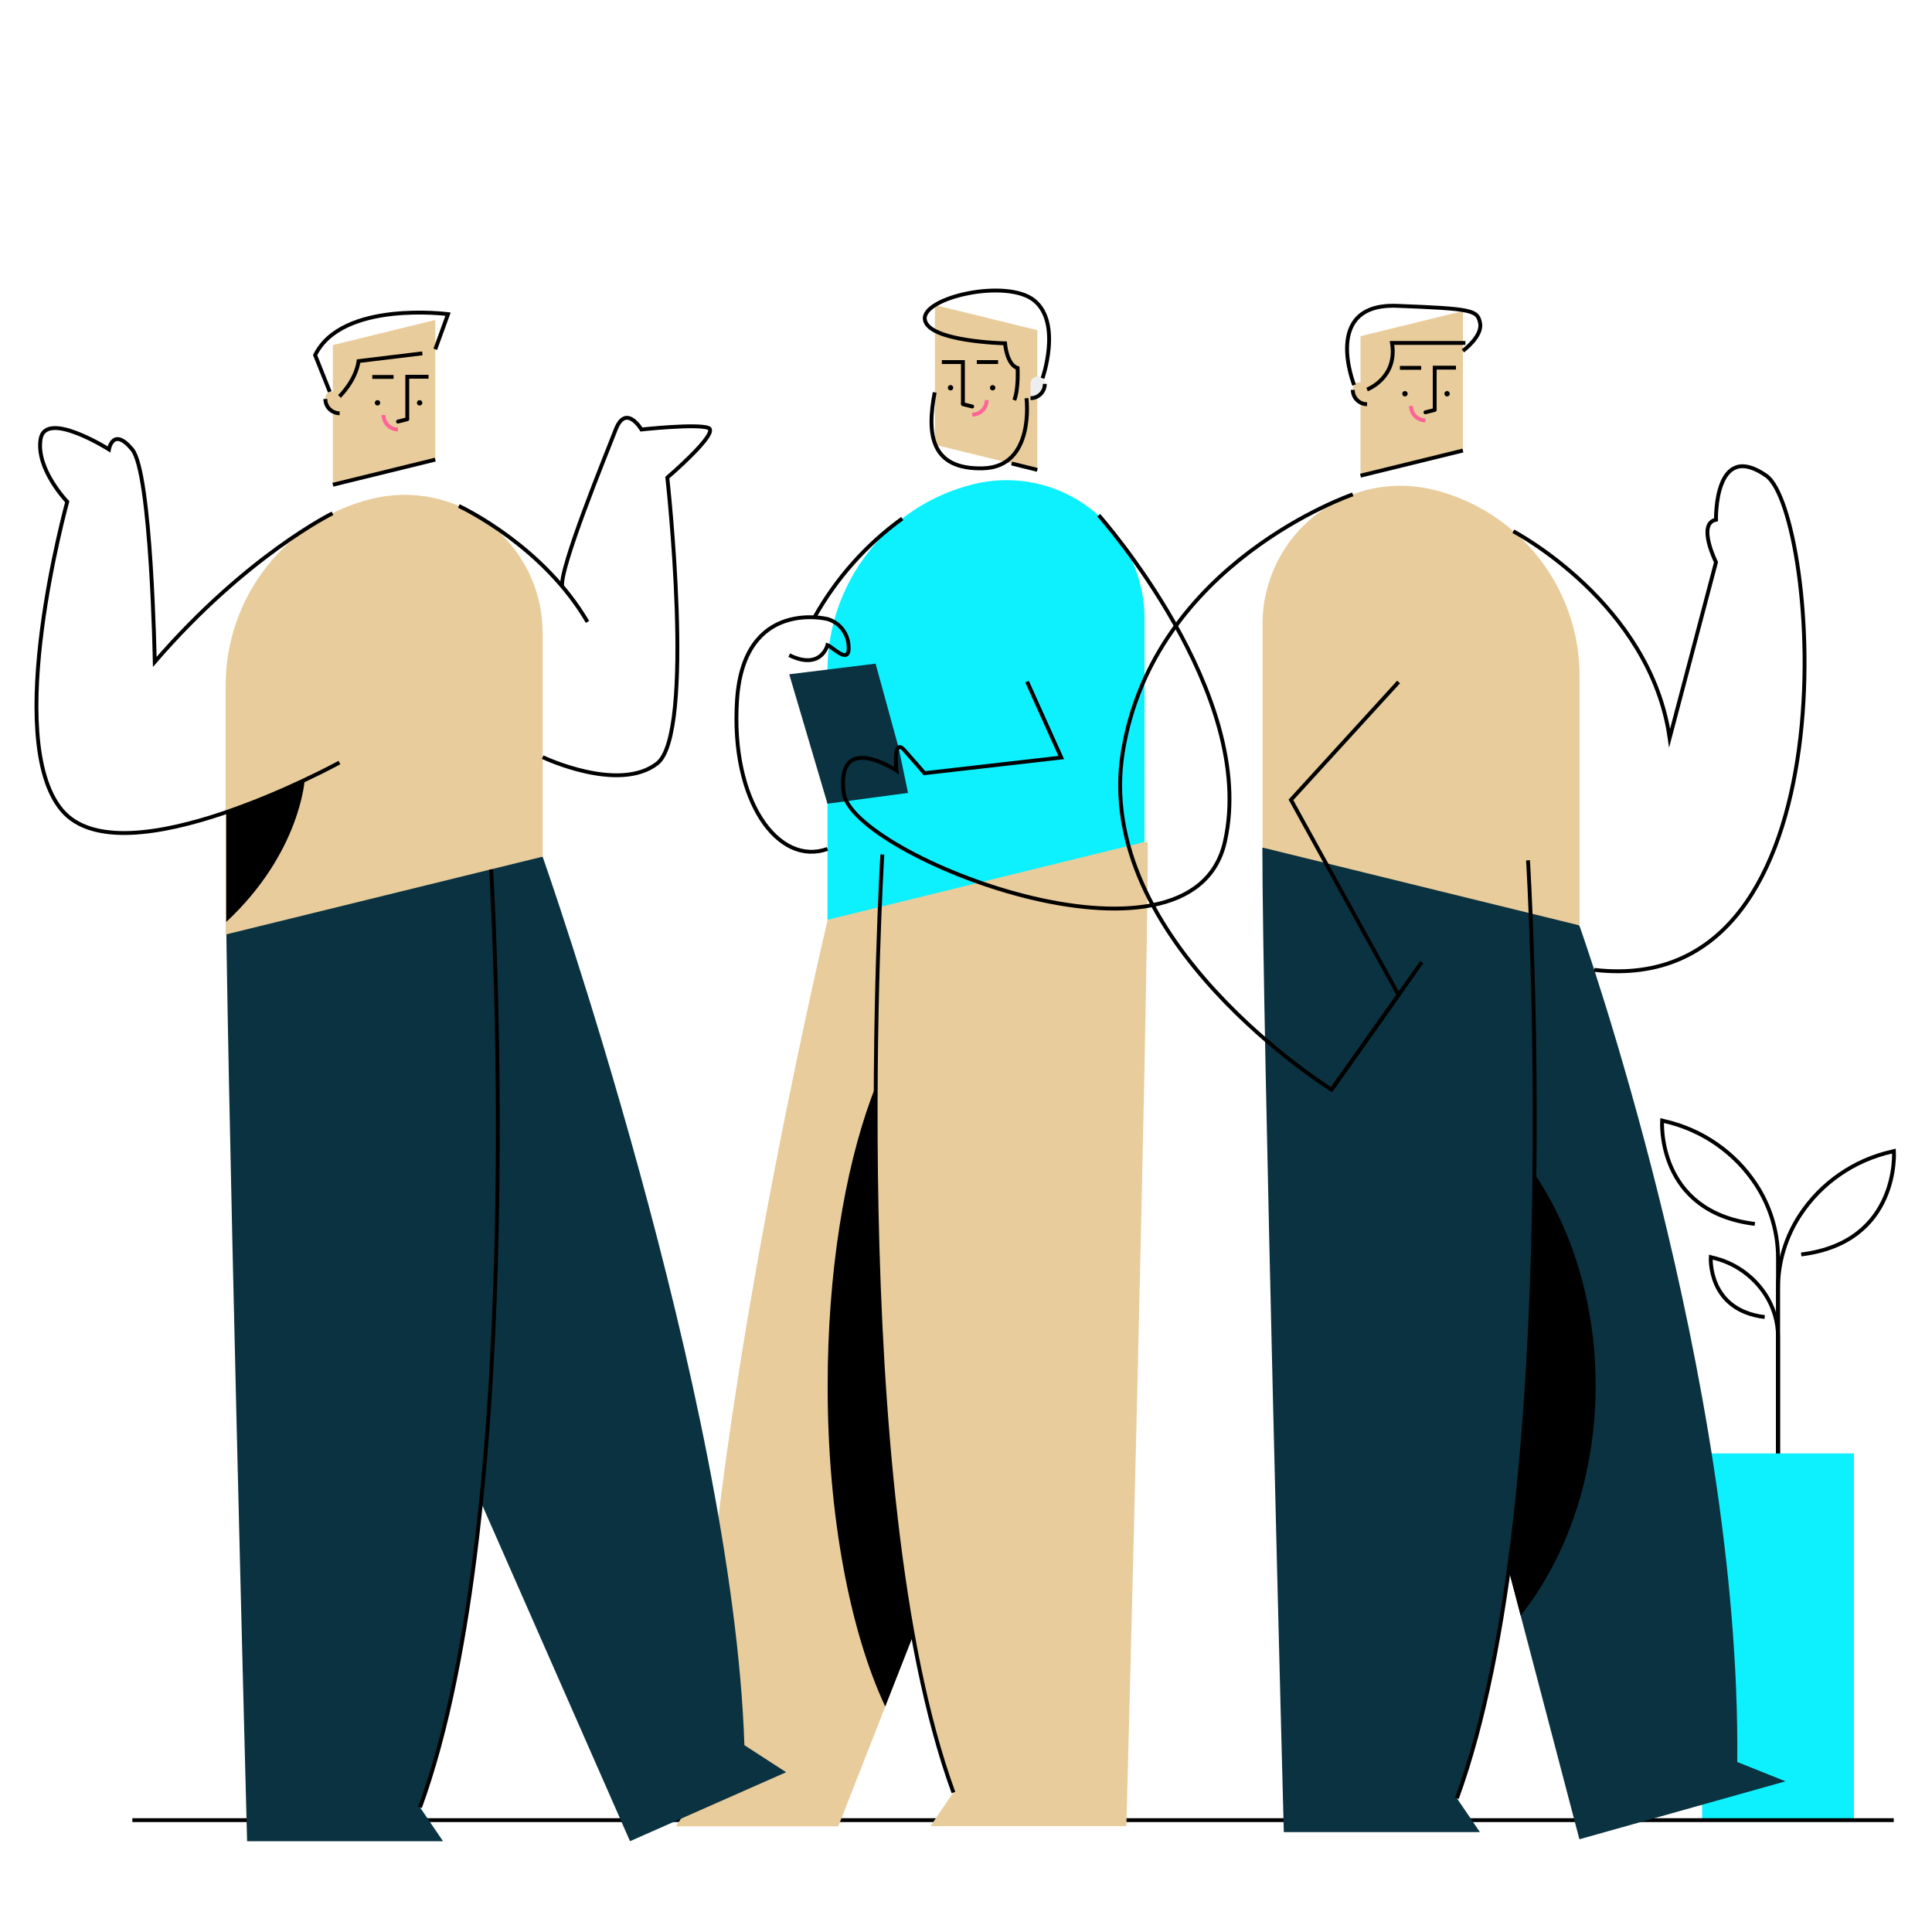
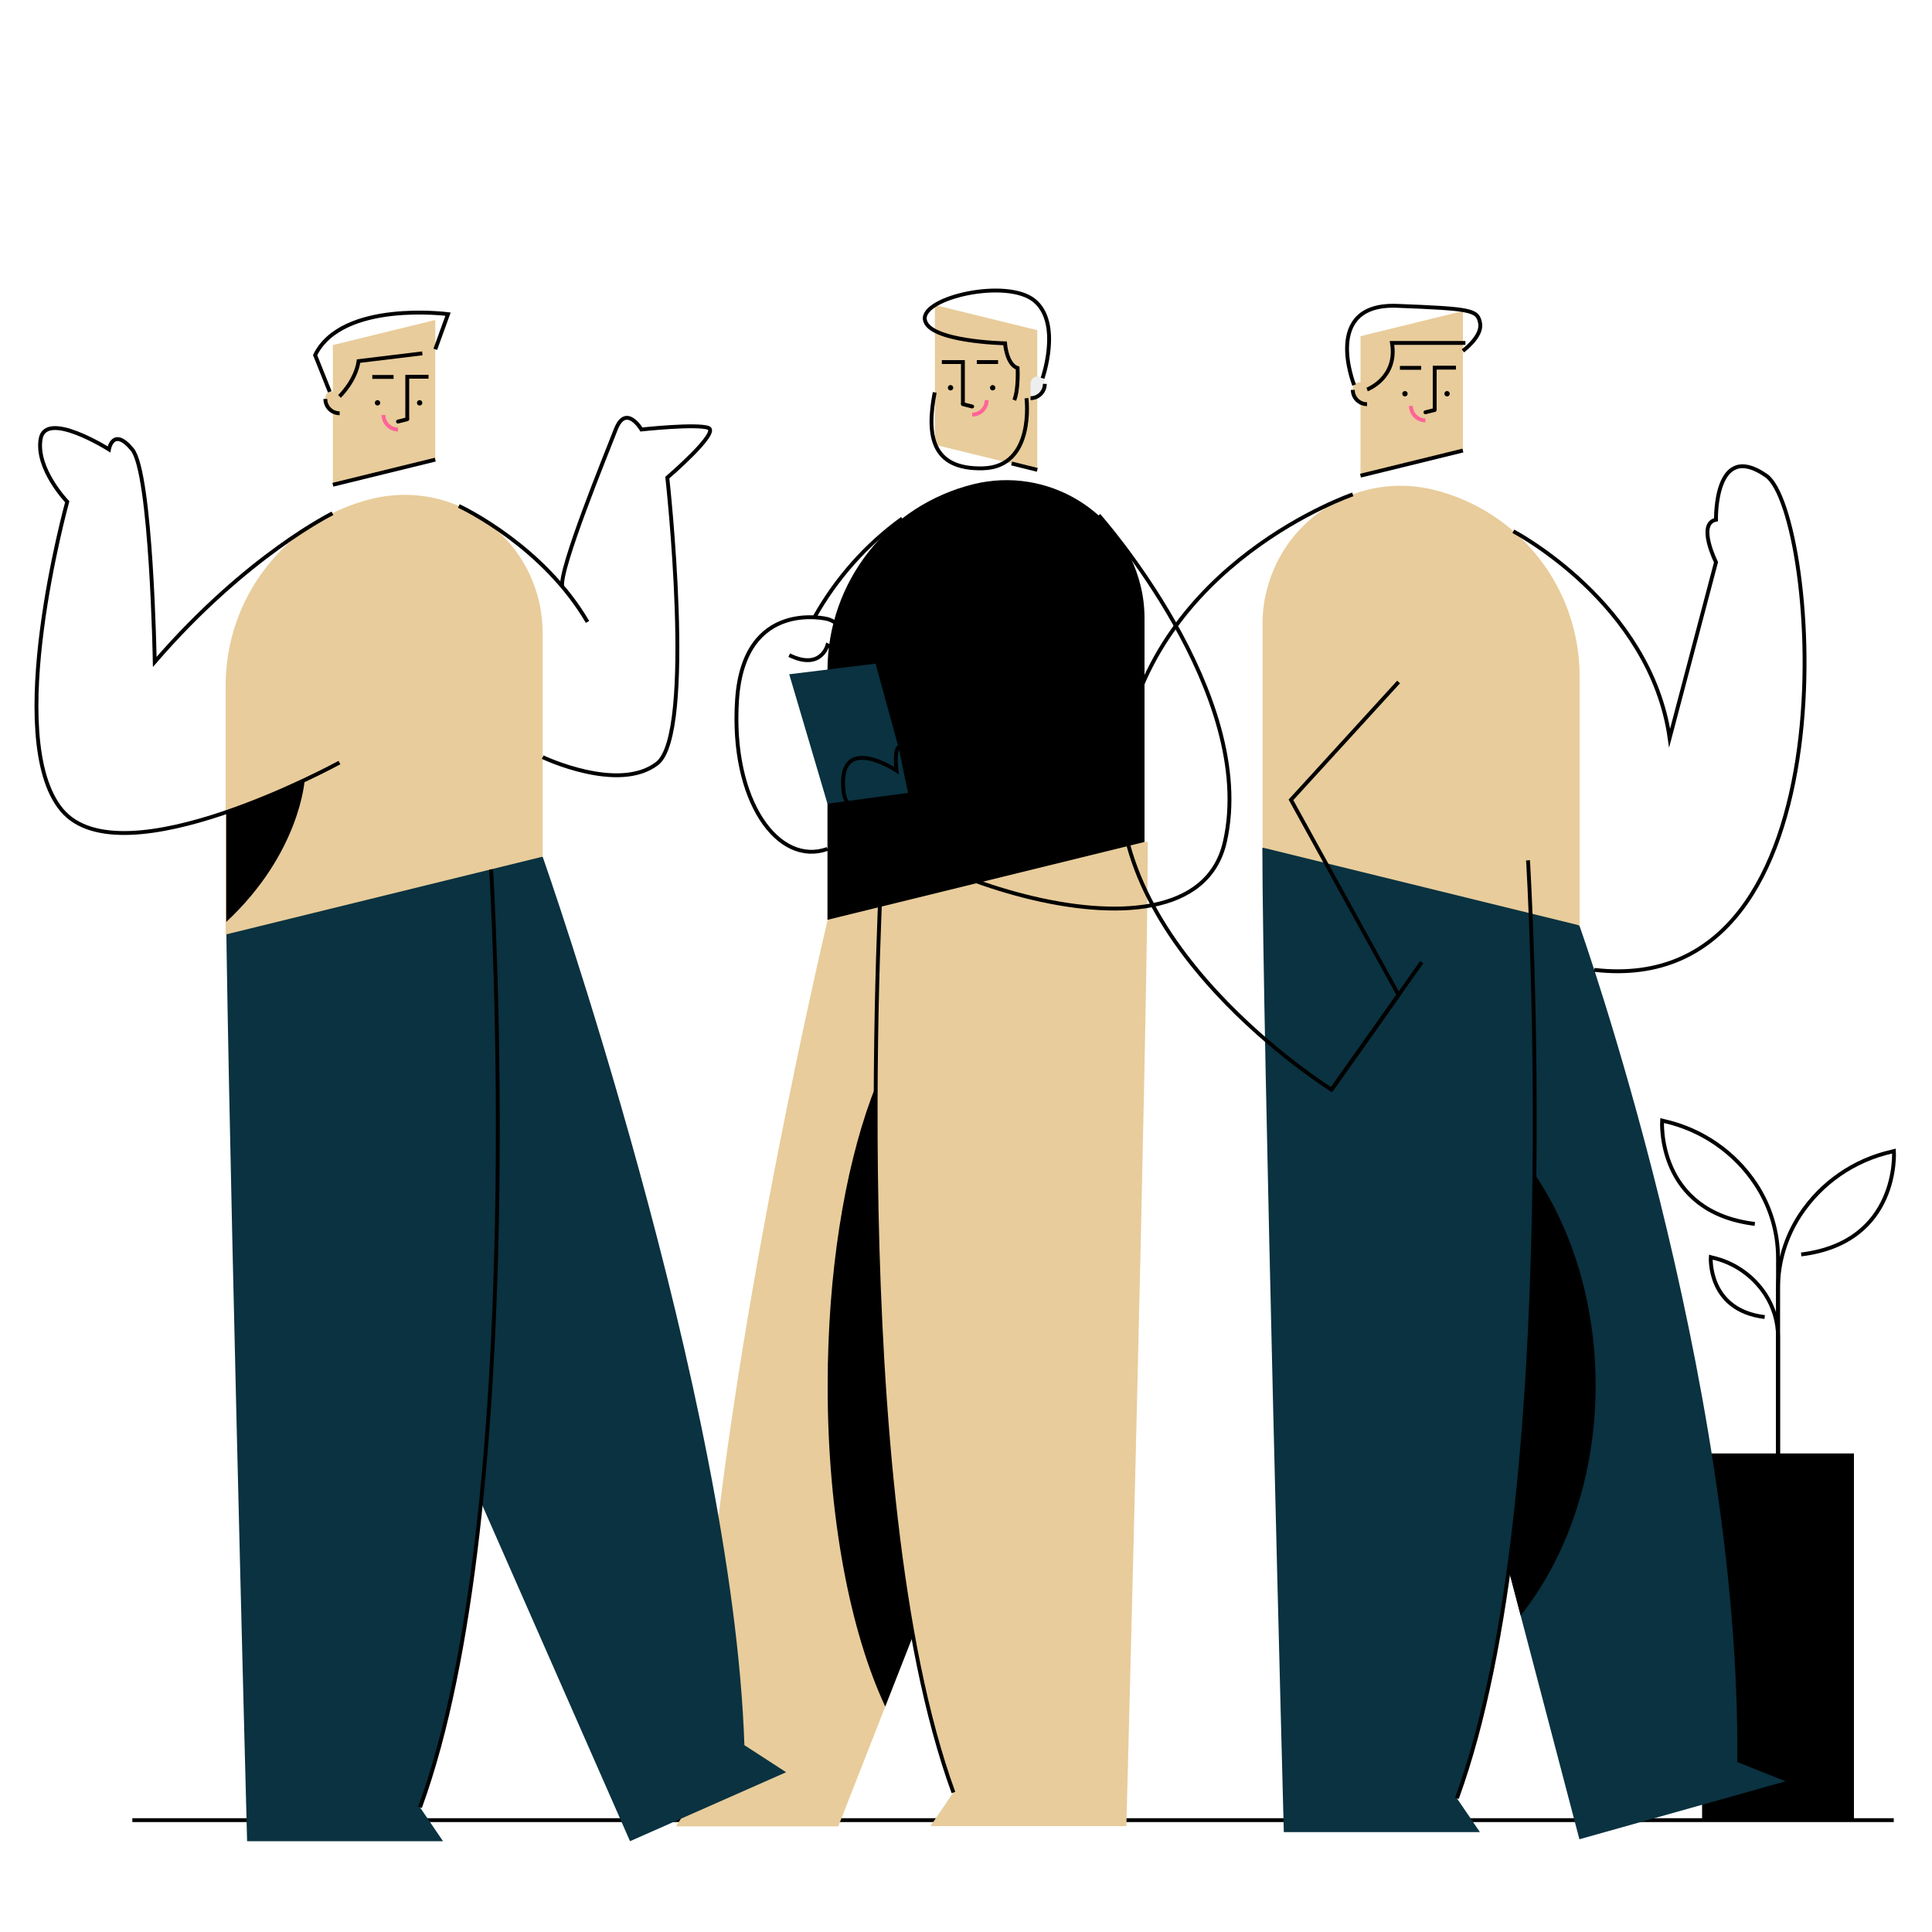
<svg xmlns="http://www.w3.org/2000/svg" version="1.1" x="0px" y="0px" viewBox="0 0 1000 1000" style="enable-background:new 0 0 1000 1000;" xml:space="preserve">
  <style type="text/css">
	.st0{fill:none;stroke:#000000;stroke-width:2;stroke-miterlimit:10;}
- 	.st1{fill:#0DF1FF;}
+ 	.st1{fill:##48c1ee;}
	.st2{fill:#E8CC9B;}
	.st3{fill:#EDEEEF;}
	.st4{fill:none;stroke:#FF6498;stroke-width:2;stroke-miterlimit:10;}
	.st5{fill:none;stroke:#000000;stroke-width:2;stroke-linecap:round;stroke-miterlimit:10;}
	.st6{fill:#0A3240;}
</style>
  <g id="Calque_4">
    <g>
      <path class="st0" d="M920.3,768V651.1c0-13.5-4-26.7-11.4-38c-10.9-16.6-27.9-28.4-47.4-32.8l-1.2-0.3c0,0-3.2,47.2,48,53.5" />
      <path class="st0" d="M920.3,783.7V666.9c0-13.5,4-26.7,11.4-38c10.9-16.6,27.9-28.4,47.4-32.8l1.2-0.3c0,0,3.2,47.2-48,53.5" />
    </g>
    <path class="st0" d="M920.3,759.9V692c0-7.9-2.3-15.5-6.6-22.1c-6.4-9.7-16.2-16.5-27.5-19l-0.7-0.2c0,0-1.8,27.4,27.9,31" />
    <path class="st1" d="M881,752.3h78.6v189.8H881V752.3z" />
    <path class="st0" d="M68.5,942.1h911.7" />
  </g>
  <g id="Calque_3">
    <path class="st2" d="M349.9,945.3h84l89.8-228.9v-306l-95.3,65.7c0,0-69.8,292.8-65.3,448.8L349.9,945.3z" />
    <path d="M458.2,883.3l65.5-166.9V512c-5.3-3.6-11.5-5.6-18-5.7c-42.7,0-77.3,94.4-77.3,210.8C428.3,784.6,440.1,844.7,458.2,883.3z   " />
    <path class="st2" d="M594.1,435.7c0,90.5-11.1,509.5-11.1,509.5H481.6l11.9-17.5c-57-156-36.8-485.5-36.8-485.5L594.1,435.7z" />
    <path class="st2" d="M483.9,157.9l53,13v72.3l-53-13v-42.8V157.9z" />
    <circle cx="513.8" cy="200.7" r="1.4" />
    <circle cx="492" cy="200.7" r="1.4" />
    <path class="st0" d="M487.5,187.4h10.9v21.9" />
    <path class="st0" d="M505.6,187.4h11" />
    <path class="st3" d="M540.8,198.1c0,0.2,0,0.4,0,0.7v0c0,4.1-3.3,7.4-7.4,7.4v-7.6C533.4,193.9,540.4,193.4,540.8,198.1z" />
    <g>
      <path class="st0" d="M540.8,198.7L540.8,198.7c0,4.1-3.3,7.4-7.4,7.4" />
      <path class="st4" d="M510.7,207.1C510.7,207.1,510.7,207.1,510.7,207.1c0,4.2-3.4,7.5-7.5,7.5" />
      <g>
        <path class="st0" d="M536.9,243.2l-13.3-3.3" />
        <path class="st5" d="M503.2,210.4l-4.8-1.2" />
        <path class="st0" d="M483.8,203.1c-4.2,21.8-2,40,25,39.3s22.5-36.3,22.5-36.3" />
        <path class="st0" d="M525,207.1c2.3-5.9,1.7-16.6,1.7-16.6c-5.7-1.8-6.5-12.8-6.5-12.8s-39.8-0.8-41.5-12.3s42.5-21.5,56.7-9.8     c14.2,11.7,4.2,40.2,4.2,40.2" />
      </g>
    </g>
    <path class="st1" d="M592.4,319.9c0-5.7-0.7-11.5-2.1-17c-9.4-38.3-48.1-61.7-86.4-52.3c-44.4,10.9-75.6,50.8-75.6,96.5v129   l164.1-40.3V319.9L592.4,319.9z" />
    <path class="st6" d="M470,410.4l-41.7,5.6l-19.8-67l44.7-5.5l11.9,43.4" />
    <g>
      <path class="st0" d="M493.5,927.8c-57-156-36.8-485.5-36.8-485.5" />
      <path class="st0" d="M531.6,352.8l17.7,39.3l-70.8,8.1c0,0-4.5-5.3-10.5-12s-4,10.6-4,10.6s-31.3-20.7-27.3,11.6    S616.7,512.1,634,435.7c17.3-76.4-65.3-169-65.3-169" />
      <path class="st0" d="M428.3,439.4c-25.3,9.1-50.3-24.5-46.8-77.2s46.8-41.8,46.8-41.8c6.1,1.8,10.4,7.2,10.9,13.5    c1,11.1-8.1,1-10.9,0c0,0-3.3,13.3-19.8,5.2" />
      <path class="st0" d="M421.5,319.6c11.3-20.2,26.8-37.7,45.5-51.2" />
    </g>
  </g>
  <g id="Calque_1">
    <path class="st6" d="M899.2,912c2-198-81.7-432.9-81.7-432.9L757.2,445l-14,224l74.3,283l106.7-30L899.2,912z" />
    <path d="M825.9,717c0-68-31.4-126.5-76.2-151.7L743.2,669l43.9,167.2C811,806.1,825.9,763.8,825.9,717L825.9,717z" />
    <path class="st6" d="M790.9,445.3c0,0,20.2,329.5-36.8,485.5l11.9,17.5H664.5c0,0-11.1-419.1-11.1-509.5L790.9,445.3z" />
    <path class="st2" d="M757.2,190.4v42.8l-53,13V174l53-13V190.4z" />
    <circle cx="727.2" cy="203.8" r="1.4" />
    <circle cx="749" cy="203.8" r="1.4" />
    <path class="st0" d="M742.6,212.2v-21.9h11" />
    <path class="st0" d="M724.6,190.4h11" />
    <path class="st2" d="M707.6,201.6v7.6c-4.1,0-7.4-3.3-7.4-7.4c0-0.2,0-0.4,0-0.7C700.7,196.5,707.6,196.9,707.6,201.6z" />
    <g>
      <path class="st0" d="M707.6,209.2c-4.1,0-7.4-3.3-7.4-7.4" />
      <path class="st4" d="M737.8,217.6c-4.1,0-7.5-3.4-7.5-7.5" />
      <g>
        <path class="st0" d="M757.2,233.2l-53,13" />
        <path class="st5" d="M742.6,212.2l-4.8,1.2" />
      </g>
    </g>
    <path class="st2" d="M653.5,322.9v115.8l164.1,40.3v-129c0-45.7-31.2-85.6-75.6-96.5c-38.3-9.4-77,14-86.4,52.3   C654.1,311.5,653.5,317.2,653.5,322.9L653.5,322.9z" />
    <g>
      <path class="st0" d="M790.9,445.3c0,0,20.2,329.5-36.8,485.5" />
      <path class="st0" d="M707.6,201.6c0,0,15.9-5.9,12.9-24.1h38" />
      <path class="st0" d="M700.9,199.3c0,0-17-42.5,22.2-41c39.2,1.5,41.7,2.2,43,9s-8.9,14.3-8.9,14.3" />
      <path class="st0" d="M700.2,255.9c0,0-103,35.1-119,133.1s108,175,108,175l34.7-49l-55.7-101l55.7-61" />
      <path class="st0" d="M689.2,564l46.7-66" />
      <path class="st0" d="M783.3,275c0,0,70.9,37,80.9,107l24-91c0,0-10-20,0-22c0,0-1-41.6,26-22.8s48,271.8-89,255.8" />
    </g>
  </g>
  <g id="Calque_2">
    <g>
      <path class="st6" d="M280.9,443.5c0,0,98.4,279.8,104.4,459.8l21.6,14L326.1,953L225.3,723.8l-14.6-183l5-121.5" />
      <path class="st6" d="M254.2,450c0,0,20.2,329.5-36.8,485.5l11.9,17.5H127.9c0,0-11.1-419.1-11.1-509.5L254.2,450z" />
      <path class="st2" d="M225.3,195.1v42.8l-53,13v-72.3l53-13V195.1z" />
    </g>
    <circle cx="195.4" cy="208.5" r="1.4" />
    <circle cx="217.2" cy="208.5" r="1.4" />
    <path class="st0" d="M210.8,216.9v-21.9h11" />
    <path class="st0" d="M192.7,195.1h11" />
    <path class="st2" d="M175.8,206.3v7.6c-4.1,0-7.4-3.3-7.4-7.4c0-0.2,0-0.4,0-0.7C168.8,201.2,175.8,201.7,175.8,206.3z" />
    <g>
      <path class="st0" d="M175.8,213.9c-4.1,0-7.4-3.3-7.4-7.4" />
      <path class="st4" d="M206,222.3c-4.1,0-7.5-3.4-7.5-7.5" />
      <g>
        <path class="st0" d="M225.3,237.9l-53,13" />
        <path class="st5" d="M210.8,217l-4.8,1.2" />
      </g>
    </g>
    <path class="st2" d="M280.9,327.6v115.8l-164.1,40.3v-129c0-45.7,31.2-85.6,75.6-96.5c38.3-9.4,77,14,86.4,52.3   C280.2,316.2,280.8,321.9,280.9,327.6L280.9,327.6z" />
    <g>
      <path class="st0" d="M254.2,450c0,0,20.2,329.5-36.8,485.5" />
      <path class="st0" d="M225.3,180.8l6.6-18.2c0,0-54.8-7.2-68.8,21.2l7.6,19" />
      <path class="st0" d="M175.7,205.2c0,0,8.4-8,9.9-18.3l33-4" />
      <path class="st0" d="M172.1,265.7c0,0-44.2,21.6-92,76.9c0,0-1.7-98-11.7-110s-12,0-12,0s-32.9-20.8-35.4-5.3s13.8,32.4,13.8,32.4    S0.9,382.2,32,419.3s143.7-24.6,143.7-24.6" />
      <path class="st0" d="M237.5,261.9c3.4,1.6,43.9,21.3,66.6,60" />
      <path class="st0" d="M280.9,391.9c0,0,39.2,18.7,59.2,3.3s5.3-148,5.3-148s27.3-23.4,21.3-25.7s-34.7,0.8-34.7,0.8s-8-13.6-13.3,0    s-29.3,72.3-27.7,81.3" />
    </g>
    <path d="M157.7,403.7c0,0-2.3,37.8-40.6,73.5v-56.9C117.1,420.4,153.1,405.9,157.7,403.7z" />
  </g>
</svg>
